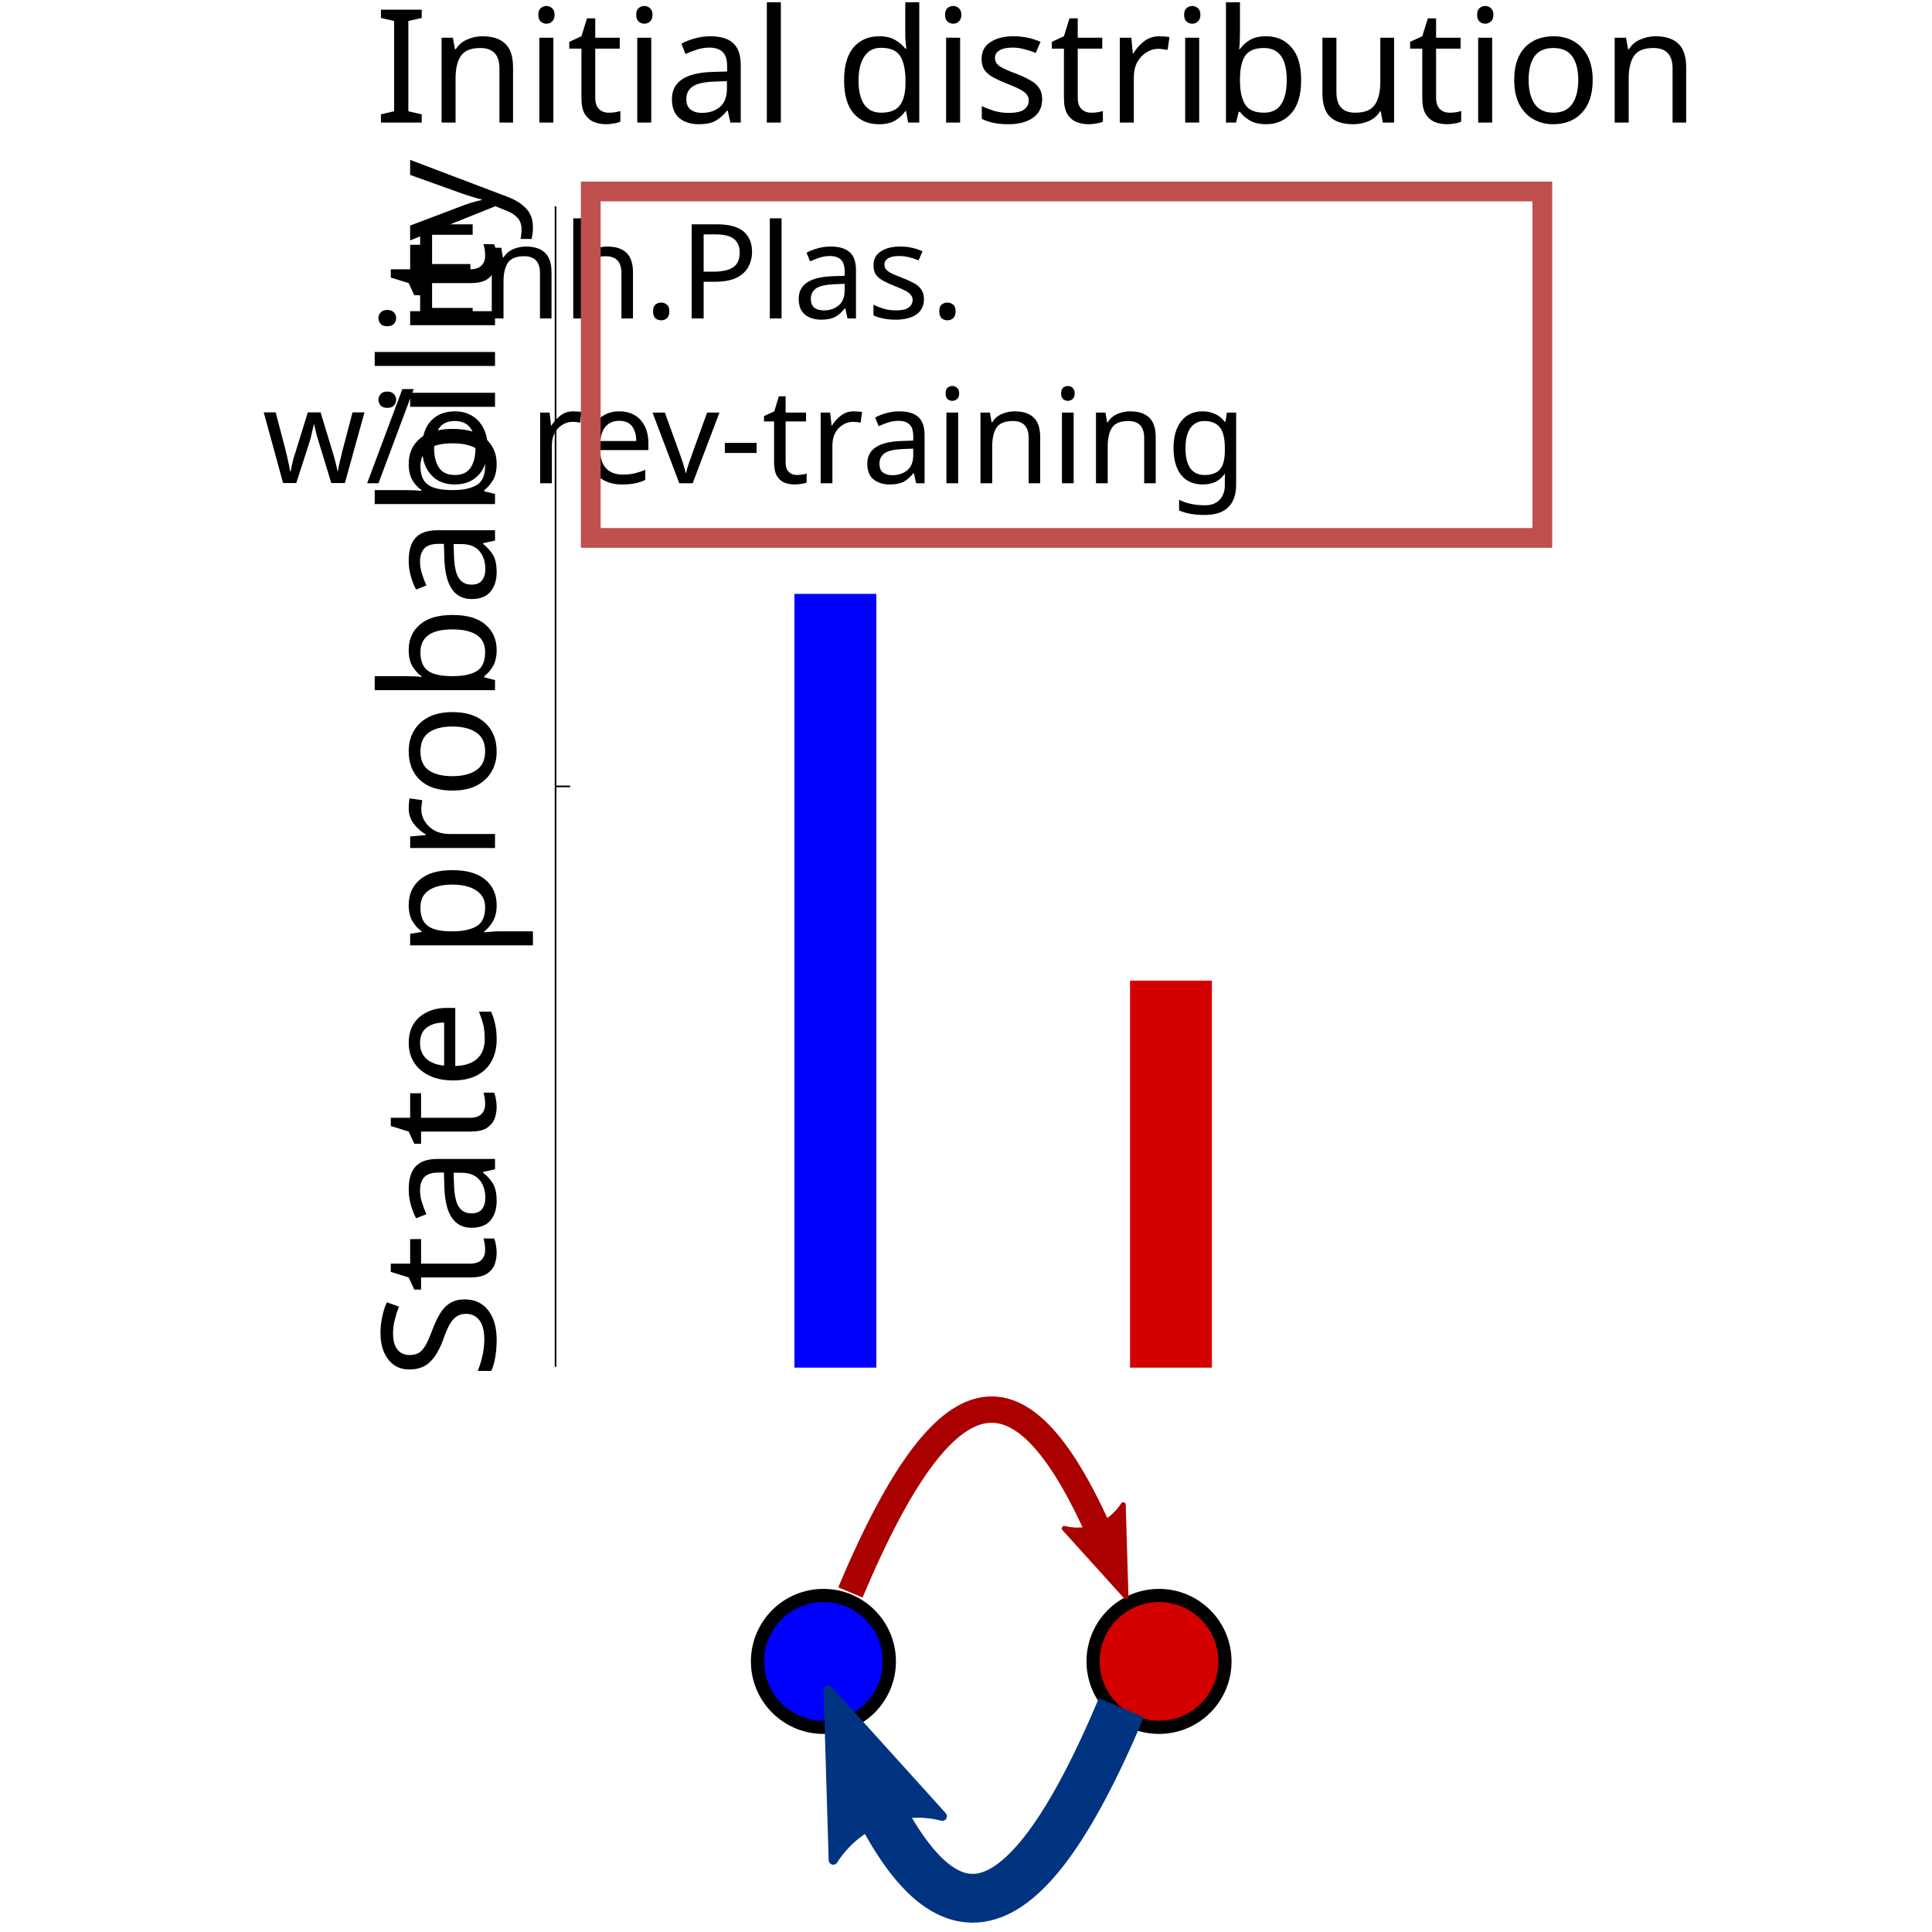
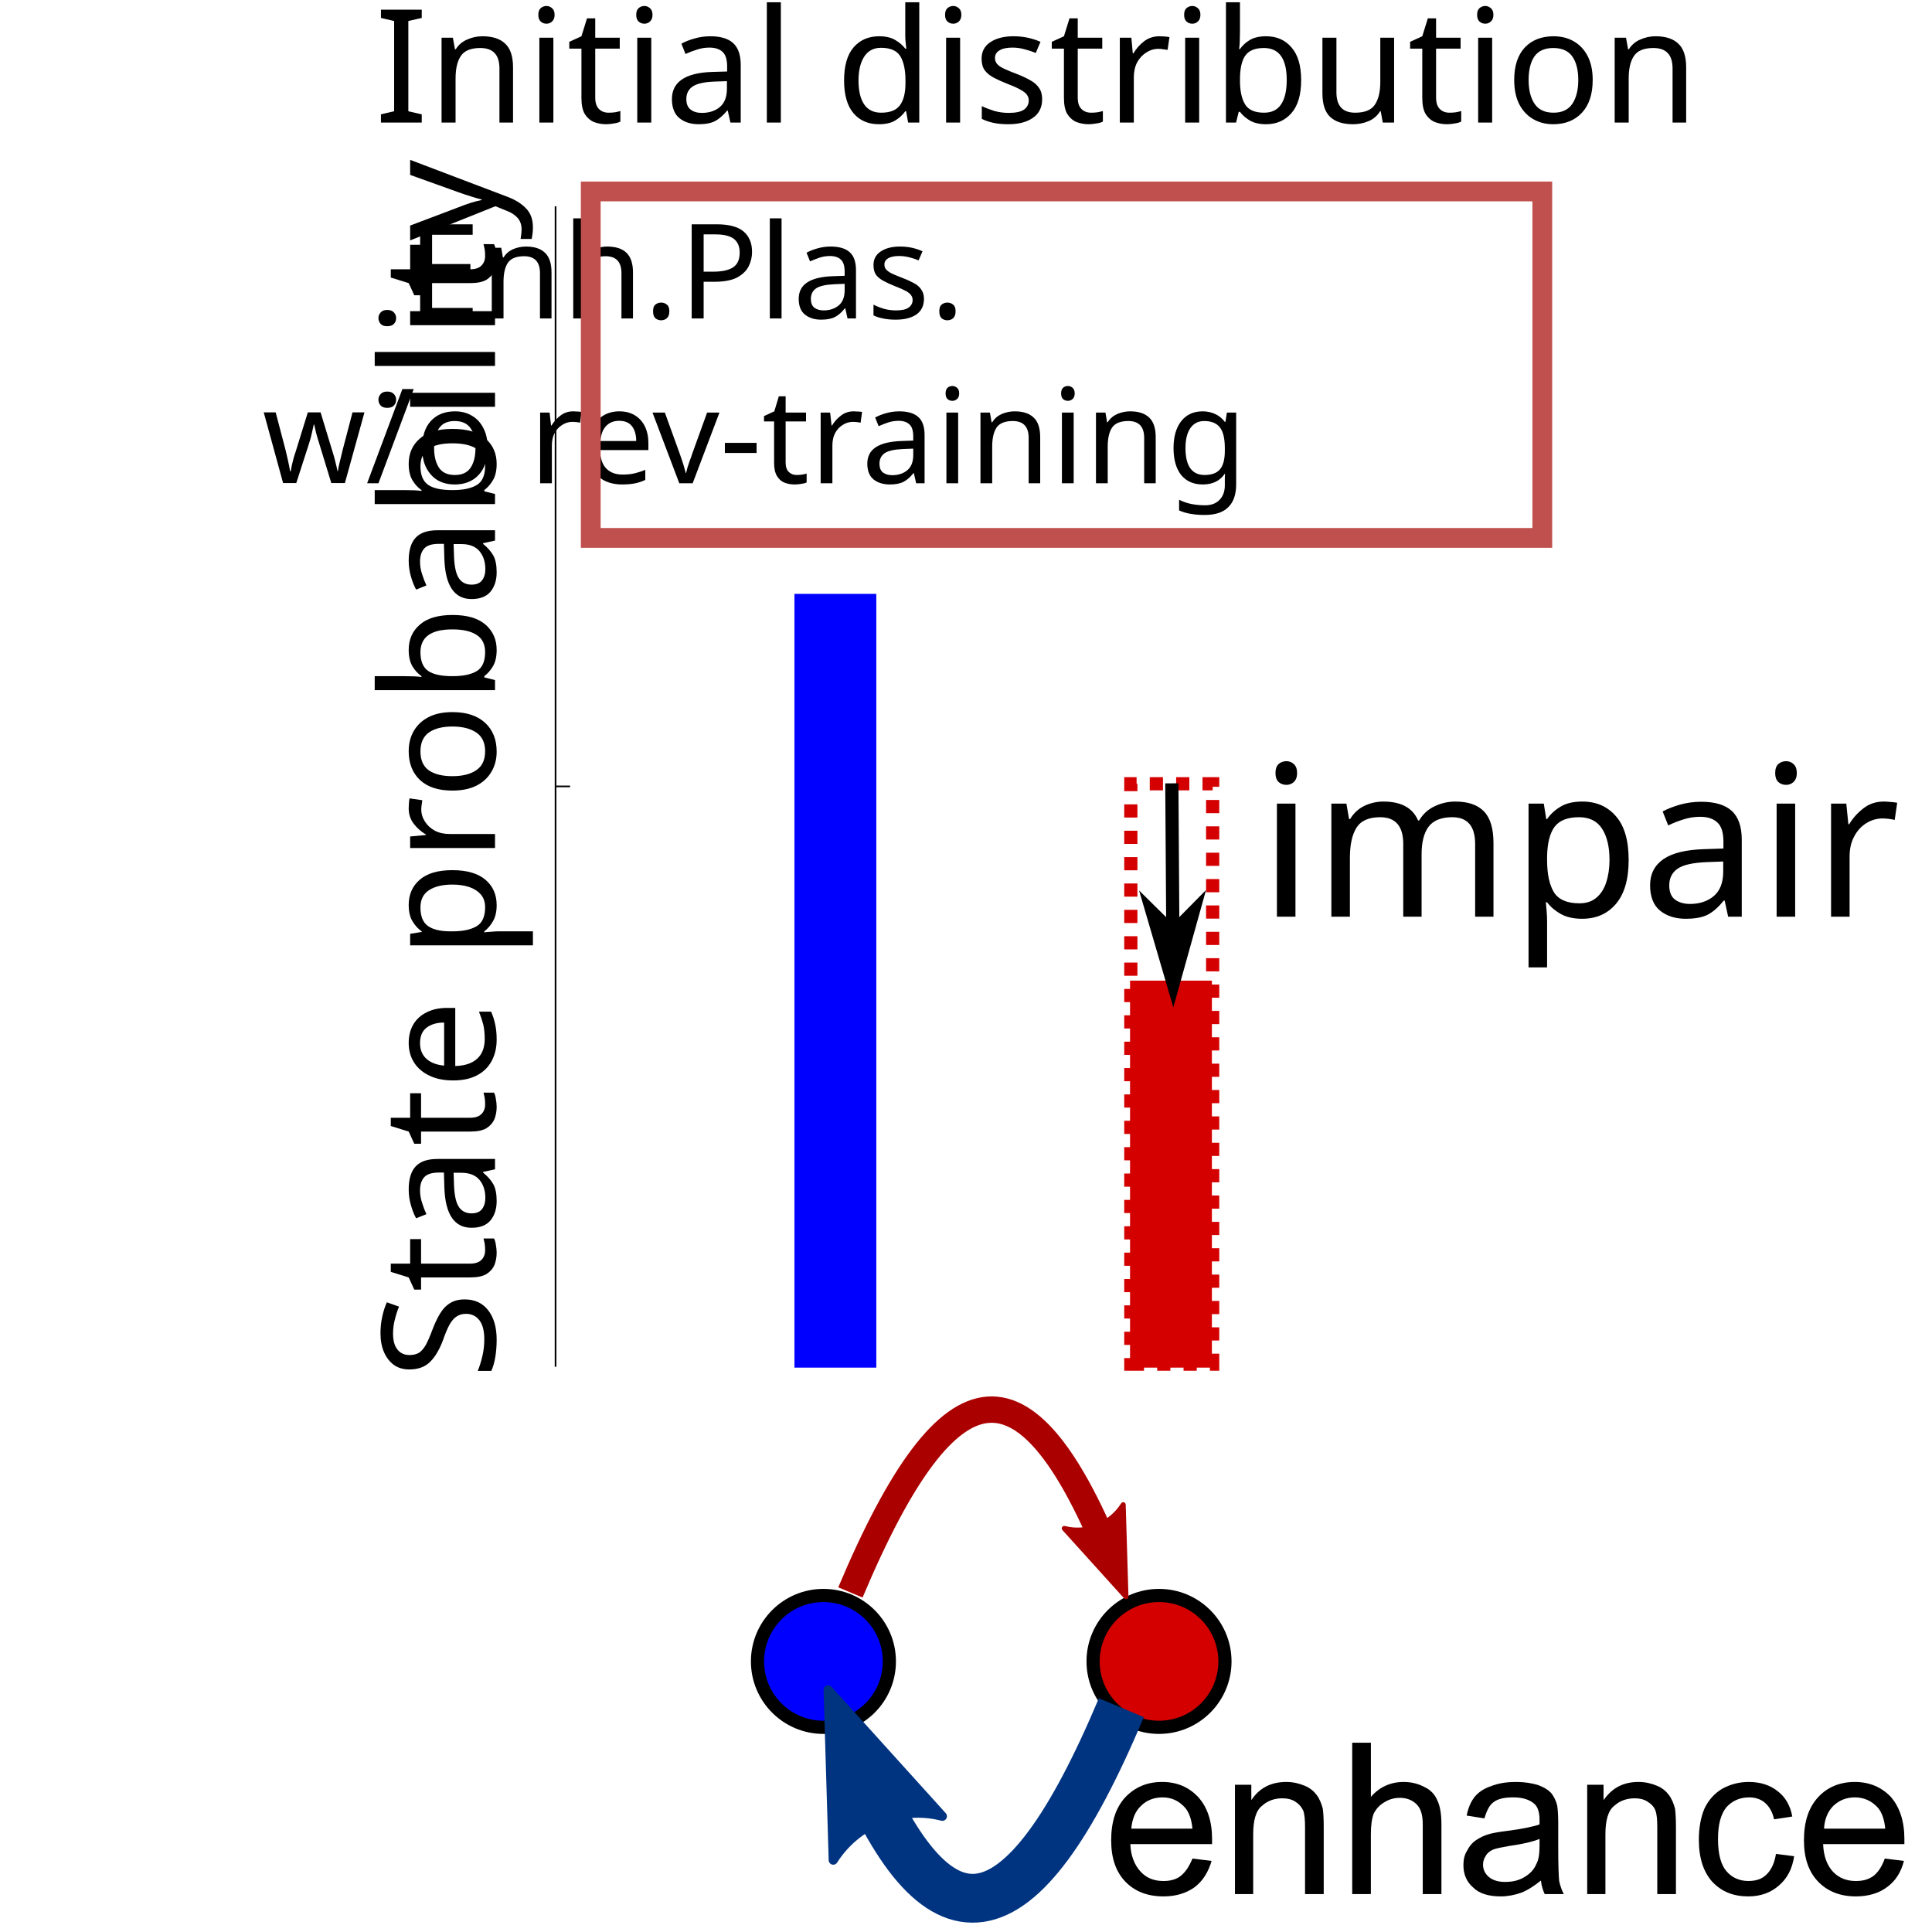
<svg xmlns="http://www.w3.org/2000/svg" width="146.541" height="146.541" id="svg2" version="1.1">
  <defs id="defs4">
    <marker orient="auto" refY="0" refX="0" id="Arrow2Send" style="overflow:visible">
      <path id="path4544" style="font-size:12px;fill-rule:evenodd;stroke-width:0.625;stroke-linejoin:round" d="M 8.719,4.034 -2.207,0.016 8.719,-4.002 c -1.745,2.372 -1.735,5.617 -6e-7,8.035 z" transform="matrix(-0.3,0,0,-0.3,0.69,0)" />
    </marker>
    <marker orient="auto" refY="0" refX="0" id="Arrow2Sstart" style="overflow:visible">
      <path id="path4541" style="font-size:12px;fill-rule:evenodd;stroke-width:0.625;stroke-linejoin:round" d="M 8.719,4.034 -2.207,0.016 8.719,-4.002 c -1.745,2.372 -1.735,5.617 -6e-7,8.035 z" transform="matrix(0.3,0,0,0.3,-0.69,0)" />
    </marker>
    <marker orient="auto" refY="0" refX="0" id="Arrow2Send-4" style="overflow:visible">
      <path id="path4544-5" style="font-size:12px;fill-rule:evenodd;stroke-width:0.625;stroke-linejoin:round" d="M 8.719,4.034 -2.207,0.016 8.719,-4.002 c -1.745,2.372 -1.735,5.617 -6e-7,8.035 z" transform="matrix(-0.3,0,0,-0.3,0.69,0)" />
    </marker>
    <marker orient="auto" refY="0" refX="0" id="Arrow2Send-3" style="overflow:visible">
      <path id="path4544-52" style="font-size:12px;fill-rule:evenodd;stroke-width:0.625;stroke-linejoin:round" d="M 8.719,4.034 -2.207,0.016 8.719,-4.002 c -1.745,2.372 -1.735,5.617 -6e-7,8.035 z" transform="matrix(-0.3,0,0,-0.3,0.69,0)" />
    </marker>
    <marker orient="auto" refY="0" refX="0" id="Arrow2Send-9" style="overflow:visible">
      <path id="path4544-4" style="font-size:12px;fill-rule:evenodd;stroke-width:0.625;stroke-linejoin:round" d="M 8.719,4.034 -2.207,0.016 8.719,-4.002 c -1.745,2.372 -1.735,5.617 -6e-7,8.035 z" transform="matrix(-0.3,0,0,-0.3,0.69,0)" />
    </marker>
    <marker orient="auto" refY="0" refX="0" id="Arrow2Send-0" style="overflow:visible">
      <path id="path4544-59" style="font-size:12px;fill-rule:evenodd;stroke-width:0.625;stroke-linejoin:round" d="M 8.719,4.034 -2.207,0.016 8.719,-4.002 c -1.745,2.372 -1.735,5.617 -6e-7,8.035 z" transform="matrix(-0.3,0,0,-0.3,0.69,0)" />
    </marker>
    <marker orient="auto" refY="0" refX="0" id="Arrow2Send-6" style="overflow:visible">
      <path id="path4544-594" style="font-size:12px;fill-rule:evenodd;stroke-width:0.625;stroke-linejoin:round" d="M 8.719,4.034 -2.207,0.016 8.719,-4.002 c -1.745,2.372 -1.735,5.617 -6e-7,8.035 z" transform="matrix(-0.3,0,0,-0.3,0.69,0)" />
    </marker>
    <marker orient="auto" refY="0" refX="0" id="Arrow2Send-43" style="overflow:visible">
      <path id="path4544-54" style="font-size:12px;fill-rule:evenodd;stroke-width:0.625;stroke-linejoin:round" d="M 8.719,4.034 -2.207,0.016 8.719,-4.002 c -1.745,2.372 -1.735,5.617 -6e-7,8.035 z" transform="matrix(-0.3,0,0,-0.3,0.69,0)" />
    </marker>
    <marker orient="auto" refY="0" refX="0" id="Arrow2Send-41" style="overflow:visible">
      <path id="path4544-6" style="font-size:12px;fill-rule:evenodd;stroke-width:0.625;stroke-linejoin:round" d="M 8.719,4.034 -2.207,0.016 8.719,-4.002 c -1.745,2.372 -1.735,5.617 -6e-7,8.035 z" transform="matrix(-0.3,0,0,-0.3,0.69,0)" />
    </marker>
    <marker orient="auto" refY="0" refX="0" id="Arrow2Send-1" style="overflow:visible">
      <path id="path4544-58" style="font-size:12px;fill-rule:evenodd;stroke-width:0.625;stroke-linejoin:round" d="M 8.719,4.034 -2.207,0.016 8.719,-4.002 c -1.745,2.372 -1.735,5.617 -6e-7,8.035 z" transform="matrix(-0.3,0,0,-0.3,0.69,0)" />
    </marker>
    <marker orient="auto" refY="0" refX="0" id="Arrow2Send-01" style="overflow:visible">
      <path id="path4544-40" style="font-size:12px;fill-rule:evenodd;stroke-width:0.625;stroke-linejoin:round" d="M 8.719,4.034 -2.207,0.016 8.719,-4.002 c -1.745,2.372 -1.735,5.617 -6e-7,8.035 z" transform="matrix(-0.3,0,0,-0.3,0.69,0)" />
    </marker>
    <marker orient="auto" refY="0" refX="0" id="Arrow2Send-91" style="overflow:visible">
      <path id="path4544-7" style="font-size:12px;fill-rule:evenodd;stroke-width:0.625;stroke-linejoin:round" d="M 8.719,4.034 -2.207,0.016 8.719,-4.002 c -1.745,2.372 -1.735,5.617 -6e-7,8.035 z" transform="matrix(-0.3,0,0,-0.3,0.69,0)" />
    </marker>
    <marker orient="auto" refY="0" refX="0" id="Arrow2Send-96" style="overflow:visible">
      <path id="path4544-8" style="font-size:12px;fill-rule:evenodd;stroke-width:0.625;stroke-linejoin:round" d="M 8.719,4.034 -2.207,0.016 8.719,-4.002 c -1.745,2.372 -1.735,5.617 -6e-7,8.035 z" transform="matrix(-0.3,0,0,-0.3,0.69,0)" />
    </marker>
    <marker orient="auto" refY="0" refX="0" id="Arrow2Send-30" style="overflow:visible">
      <path id="path4544-2" style="font-size:12px;fill-rule:evenodd;stroke-width:0.625;stroke-linejoin:round" d="M 8.719,4.034 -2.207,0.016 8.719,-4.002 c -1.745,2.372 -1.735,5.617 -6e-7,8.035 z" transform="matrix(-0.3,0,0,-0.3,0.69,0)" />
    </marker>
    <marker orient="auto" refY="0" refX="0" id="Arrow2Send-92" style="overflow:visible">
      <path id="path4544-24" style="font-size:12px;fill-rule:evenodd;stroke-width:0.625;stroke-linejoin:round" d="M 8.719,4.034 -2.207,0.016 8.719,-4.002 c -1.745,2.372 -1.735,5.617 -6e-7,8.035 z" transform="matrix(-0.3,0,0,-0.3,0.69,0)" />
    </marker>
    <marker orient="auto" refY="0" refX="0" id="Arrow2Send-8" style="overflow:visible">
      <path id="path4544-72" style="font-size:12px;fill-rule:evenodd;stroke-width:0.625;stroke-linejoin:round" d="M 8.719,4.034 -2.207,0.016 8.719,-4.002 c -1.745,2.372 -1.735,5.617 -6e-7,8.035 z" transform="matrix(-0.3,0,0,-0.3,0.69,0)" />
    </marker>
    <marker orient="auto" refY="0" refX="0" id="Arrow2Send-34" style="overflow:visible">
      <path id="path4544-3" style="font-size:12px;fill-rule:evenodd;stroke-width:0.625;stroke-linejoin:round" d="M 8.719,4.034 -2.207,0.016 8.719,-4.002 c -1.745,2.372 -1.735,5.617 -6e-7,8.035 z" transform="matrix(-0.3,0,0,-0.3,0.69,0)" />
    </marker>
    <marker orient="auto" refY="0" refX="0" id="Arrow2Send-32" style="overflow:visible">
      <path id="path4544-76" style="font-size:12px;fill-rule:evenodd;stroke-width:0.625;stroke-linejoin:round" d="M 8.719,4.034 -2.207,0.016 8.719,-4.002 c -1.745,2.372 -1.735,5.617 -6e-7,8.035 z" transform="matrix(-0.3,0,0,-0.3,0.69,0)" />
    </marker>
    <marker orient="auto" refY="0" refX="0" id="Arrow2Send-36" style="overflow:visible">
      <path id="path4544-9" style="font-size:12px;fill-rule:evenodd;stroke-width:0.625;stroke-linejoin:round" d="M 8.719,4.034 -2.207,0.016 8.719,-4.002 c -1.745,2.372 -1.735,5.617 -6e-7,8.035 z" transform="matrix(-0.3,0,0,-0.3,0.69,0)" />
    </marker>
    <marker orient="auto" refY="0" refX="0" id="Arrow2Send-33" style="overflow:visible">
      <path id="path4544-0" style="font-size:12px;fill-rule:evenodd;stroke-width:0.625;stroke-linejoin:round" d="M 8.719,4.034 -2.207,0.016 8.719,-4.002 c -1.745,2.372 -1.735,5.617 -6e-7,8.035 z" transform="matrix(-0.3,0,0,-0.3,0.69,0)" />
    </marker>
    <marker orient="auto" refY="0" refX="0" id="Arrow2Sendu" style="overflow:visible">
      <path id="path3966" style="font-size:12px;fill:#800000;fill-rule:evenodd;stroke:#800000;stroke-width:0.625;stroke-linejoin:round" d="M 8.719,4.034 -2.207,0.016 8.719,-4.002 c -1.745,2.372 -1.735,5.617 -6e-7,8.035 z" transform="matrix(-0.3,0,0,-0.3,0.69,0)" />
    </marker>
    <marker orient="auto" refY="0" refX="0" id="Arrow2SenduU" style="overflow:visible">
      <path id="path4080" style="font-size:12px;fill:#0000aa;fill-rule:evenodd;stroke:#0000aa;stroke-width:0.625;stroke-linejoin:round" d="M 8.719,4.034 -2.207,0.016 8.719,-4.002 c -1.745,2.372 -1.735,5.617 -6e-7,8.035 z" transform="matrix(-0.3,0,0,-0.3,0.69,0)" />
    </marker>
    <marker orient="auto" refY="0" refX="0" id="Arrow2SenduU0" style="overflow:visible">
      <path id="path4195" style="font-size:12px;fill:#003380;fill-rule:evenodd;stroke:#003380;stroke-width:0.625;stroke-linejoin:round" d="M 8.719,4.034 -2.207,0.016 8.719,-4.002 c -1.745,2.372 -1.735,5.617 -6e-7,8.035 z" transform="matrix(-0.3,0,0,-0.3,0.69,0)" />
    </marker>
    <marker orient="auto" refY="0" refX="0" id="Arrow2SenduM" style="overflow:visible">
      <path id="path4314" style="font-size:12px;fill:#aa0000;fill-rule:evenodd;stroke:#aa0000;stroke-width:0.625;stroke-linejoin:round" d="M 8.719,4.034 -2.207,0.016 8.719,-4.002 c -1.745,2.372 -1.735,5.617 -6e-7,8.035 z" transform="matrix(-0.3,0,0,-0.3,0.69,0)" />
    </marker>
    <marker orient="auto" refY="0" refX="0" id="Arrow2Send-33Jk" style="overflow:visible">
      <path id="path5285" style="font-size:12px;fill:#008000;fill-rule:evenodd;stroke:#008000;stroke-width:0.625;stroke-linejoin:round" d="M 8.719,4.034 -2.207,0.016 8.719,-4.002 c -1.745,2.372 -1.735,5.617 -6e-7,8.035 z" transform="matrix(-0.3,0,0,-0.3,0.69,0)" />
    </marker>
    <marker orient="auto" refY="0" refX="0" id="Arrow2Send-33V0" style="overflow:visible">
      <path id="path5294" style="font-size:12px;fill:#008000;fill-rule:evenodd;stroke:#008000;stroke-width:0.625;stroke-linejoin:round" d="M 8.719,4.034 -2.207,0.016 8.719,-4.002 c -1.745,2.372 -1.735,5.617 -6e-7,8.035 z" transform="matrix(-0.3,0,0,-0.3,0.69,0)" />
    </marker>
    <marker orient="auto" refY="0" refX="0" id="Arrow2Send-33d2" style="overflow:visible">
      <path id="path5288" style="font-size:12px;fill:#008000;fill-rule:evenodd;stroke:#008000;stroke-width:0.625;stroke-linejoin:round" d="M 8.719,4.034 -2.207,0.016 8.719,-4.002 c -1.745,2.372 -1.735,5.617 -6e-7,8.035 z" transform="matrix(-0.3,0,0,-0.3,0.69,0)" />
    </marker>
    <marker orient="auto" refY="0" refX="0" id="Arrow2Send-337r" style="overflow:visible">
      <path id="path5291" style="font-size:12px;fill:#008000;fill-rule:evenodd;stroke:#008000;stroke-width:0.625;stroke-linejoin:round" d="M 8.719,4.034 -2.207,0.016 8.719,-4.002 c -1.745,2.372 -1.735,5.617 -6e-7,8.035 z" transform="matrix(-0.3,0,0,-0.3,0.69,0)" />
    </marker>
+     <marker orient="auto" refY="0" refX="0" id="Arrow1Mend" style="overflow:visible">
+       <path id="path4020" d="M 0,0 5,-5 -12.5,0 5,5 0,0 z" style="fill-rule:evenodd;stroke:#000000;stroke-width:1pt" transform="matrix(-0.4,0,0,-0.4,-4,0)" />
+     </marker>
  </defs>
  <g id="layer1" transform="translate(-164.5527,-315.6711)">
    <text xml:space="preserve" style="font-size:16px;font-style:normal;font-weight:normal;line-height:125%;letter-spacing:0px;word-spacing:0px;fill:#000000;fill-opacity:1;stroke:none;font-family:Sans" x="182.416" y="386.919" id="text3119">
      <tspan id="tspan3121" x="182.416" y="386.919" />
    </text>
    <g id="g3108" transform="translate(-1.166088,0)">
      <g transform="translate(-0.6211472,0)" id="g3092">
        <path id="path130" style="fill:none;stroke:#000000;stroke-width:0.125;stroke-linecap:butt;stroke-linejoin:round;stroke-miterlimit:10;stroke-opacity:1;stroke-dasharray:none" d="m 208.478,375.321 1.104,0" />
        <path id="path156" style="fill:none;stroke:#000000;stroke-width:0.125;stroke-linecap:butt;stroke-linejoin:round;stroke-miterlimit:10;stroke-opacity:1;stroke-dasharray:none" d="m 208.478,419.342 0,-88.021" />
        <path transform="matrix(-1,0,0,1,439.2508,94.32551)" style="fill:#d40000;stroke:#000000;stroke-width:1;stroke-linecap:round;stroke-linejoin:round;stroke-miterlimit:4;stroke-dasharray:none;stroke-dashoffset:0" id="path2994-3-2-9" d="m 190,347.362 c 0,2.761 -2.239,5 -5,5 -2.761,0 -5,-2.239 -5,-5 0,-2.761 2.239,-5 5,-5 2.761,0 5,2.239 5,5 z" />
        <path transform="matrix(-1,0,0,1,413.7962,94.32551)" style="fill:#0000ff;stroke:#000000;stroke-width:1;stroke-linecap:round;stroke-linejoin:round;stroke-miterlimit:4;stroke-dasharray:none;stroke-dashoffset:0" id="path2994-5" d="m 190,347.362 c 0,2.761 -2.239,5 -5,5 -2.761,0 -5,-2.239 -5,-5 0,-2.761 2.239,-5 5,-5 2.761,0 5,2.239 5,5 z" />
        <path style="fill:none;stroke:#003380;stroke-width:3.7;stroke-linecap:butt;stroke-linejoin:miter;stroke-miterlimit:4;stroke-opacity:1;stroke-dasharray:none;stroke-dashoffset:0;marker-end:url(#Arrow2SenduU0)" d="m 251.393,445.2 c -7.696,18.279 -14.013,19.051 -20.356,3.28" id="path5894-5-1-9" />
        <path style="fill:none;stroke:#aa0000;stroke-width:2;stroke-linecap:butt;stroke-linejoin:miter;stroke-miterlimit:4;stroke-opacity:1;stroke-dasharray:none;marker-end:url(#Arrow2SenduM)" d="m 230.843,436.457 c 7.696,-18.279 13.542,-17.952 19.885,-2.18" id="path5894-5-8" />
        <path d="m 226.599,419.405 6.208,0 0,-58.688 -6.208,0 0,58.688 z" style="fill:#0000ff;fill-opacity:1;fill-rule:evenodd;stroke:none" id="path174" />
        <path d="m 252.053,419.405 6.208,0 0,-29.354 -6.208,0 0,29.354 z" style="fill:#d40000;fill-opacity:1;fill-rule:evenodd;stroke:none" id="path178" />
        <text xml:space="preserve" style="font-size:20px;font-style:normal;font-weight:normal;text-align:center;line-height:125%;letter-spacing:0px;word-spacing:0px;text-anchor:middle;fill:#000000;fill-opacity:1;stroke:none;font-family:Sans" x="246.995" y="339.824" id="text2993-8">
          <tspan id="tspan2995-2" x="246.995" y="339.824" style="font-size:10px;font-weight:normal;-inkscape-font-specification:Sans">Enh.Plas.</tspan>
          <tspan x="246.995" y="352.324" id="tspan2997-4" style="font-size:10px;font-weight:normal;-inkscape-font-specification:Sans">w/o rev-training</tspan>
        </text>
        <rect style="fill:none;stroke:#c0504d;stroke-width:1.5;stroke-miterlimit:4;stroke-opacity:1;stroke-dasharray:none" id="rect3057" width="72.175" height="26.278" x="211.148" y="330.193" />
        <text xml:space="preserve" style="font-size:40px;font-style:normal;font-weight:normal;line-height:125%;letter-spacing:0px;word-spacing:0px;fill:#000000;fill-opacity:1;stroke:none;font-family:Sans" x="-420.26" y="203.885" id="text3123" transform="matrix(0,-1,1,0,0,0)">
          <tspan id="tspan3125" x="-420.26" y="203.885" style="font-size:12px">State probability</tspan>
        </text>
      </g>
      <text id="text3123-1" y="324.969" x="194.127" style="font-size:40px;font-style:normal;font-weight:normal;line-height:125%;letter-spacing:0px;word-spacing:0px;fill:#000000;fill-opacity:1;stroke:none;font-family:Sans" xml:space="preserve">
        <tspan style="font-size:12px" y="324.969" x="194.127" id="tspan3125-7">Initial distribution</tspan>
      </text>
    </g>
    <rect style="fill:none;stroke:none" id="rect3066" width="146.541" height="146.541" x="164.553" y="315.671" />
+     <path d="m 250.325,419.14 6.208,0 0,-44.021 -6.208,0 0,44.021 z" style="fill:none;stroke:#d40000;stroke-width:1;stroke-miterlimit:4;stroke-dasharray:1, 1;stroke-dashoffset:0" id="path170" />
+     <path style="fill:none;stroke:#000000;stroke-width:1px;stroke-linecap:butt;stroke-linejoin:miter;stroke-opacity:1;marker-end:url(#Arrow1Mend)" d="m 253.436,375.087 0.1,15.024" id="path4005" />
+     <text xml:space="preserve" style="font-size:40px;font-style:normal;font-weight:normal;line-height:125%;letter-spacing:0px;word-spacing:0px;fill:#000000;fill-opacity:1;stroke:none;font-family:Sans" x="260.046" y="385.204" id="text4749">
+       <tspan id="tspan4751" x="260.046" y="385.204" style="font-size:16px">impair</tspan>
+     </text>
+     <g id="g3082" transform="translate(248.8343,447.8549)">
+       <path id="path3084" d="M 6.165,8.787 7.618,8.965 C 7.37,9.815 6.945,10.488 6.343,10.949 5.705,11.409 4.925,11.657 3.969,11.657 2.728,11.657 1.772,11.268 1.063,10.524 0.354,9.78 0,8.752 0,7.406 0,5.988 0.354,4.925 1.063,4.146 1.807,3.366 2.728,2.976 3.862,2.976 c 1.134,0 2.02,0.39 2.728,1.134 0.709,0.78 1.063,1.843 1.063,3.189 0,0.106 0,0.213 0,0.39 l -6.201,0 c 0.035,0.886 0.319,1.594 0.78,2.091 0.461,0.496 1.028,0.709 1.736,0.709 0.496,0 0.957,-0.106 1.311,-0.39 C 5.634,9.815 5.917,9.39 6.165,8.787 z M 1.524,6.52 l 4.642,0 C 6.094,5.811 5.917,5.315 5.634,4.961 5.173,4.429 4.606,4.146 3.898,4.146 c -0.638,0 -1.205,0.213 -1.63,0.638 C 1.807,5.209 1.594,5.811 1.524,6.52 z" style="fill:#000000;fill-opacity:1;fill-rule:nonzero;stroke:none" />
+       <path id="path3086" d="m 9.39,11.48 0,-8.291 1.24,0 0,1.169 c 0.602,-0.921 1.488,-1.382 2.657,-1.382 0.496,0 0.957,0.106 1.382,0.283 0.425,0.177 0.709,0.425 0.921,0.709 0.213,0.283 0.354,0.638 0.461,1.028 0.035,0.248 0.071,0.709 0.071,1.382 l 0,5.102 -1.417,0 0,-5.067 c 0,-0.567 -0.035,-0.992 -0.142,-1.276 C 14.421,4.854 14.244,4.642 13.961,4.465 13.677,4.287 13.358,4.217 12.969,4.217 c -0.567,0 -1.098,0.177 -1.524,0.567 -0.461,0.354 -0.673,1.098 -0.673,2.161 l 0,4.535 z" style="fill:#000000;fill-opacity:1;fill-rule:nonzero;stroke:none" />
+       <path id="path3088" d="m 18.283,11.48 0,-11.48 1.417,0 0,4.11 c 0.638,-0.744 1.488,-1.134 2.48,-1.134 0.602,0 1.134,0.142 1.594,0.39 0.461,0.213 0.78,0.567 0.957,0.992 0.213,0.425 0.319,1.028 0.319,1.843 l 0,5.28 -1.417,0 0,-5.28 c 0,-0.709 -0.142,-1.205 -0.461,-1.524 -0.319,-0.319 -0.744,-0.496 -1.276,-0.496 -0.425,0 -0.815,0.106 -1.205,0.354 -0.354,0.213 -0.602,0.496 -0.78,0.85 -0.142,0.39 -0.213,0.886 -0.213,1.559 l 0,4.535 z" style="fill:#000000;fill-opacity:1;fill-rule:nonzero;stroke:none" />
+       <path id="path3090" d="m 32.598,10.453 c -0.531,0.425 -1.028,0.744 -1.488,0.921 -0.496,0.177 -1.028,0.283 -1.559,0.283 -0.921,0 -1.63,-0.213 -2.091,-0.673 C 26.965,10.559 26.717,9.992 26.717,9.283 26.717,8.894 26.787,8.504 27,8.185 27.177,7.831 27.425,7.547 27.709,7.37 28.028,7.157 28.346,7.016 28.736,6.909 c 0.283,-0.071 0.673,-0.142 1.24,-0.213 1.134,-0.142 1.984,-0.319 2.516,-0.496 0,-0.177 0,-0.319 0,-0.354 0,-0.567 -0.142,-0.992 -0.39,-1.205 -0.354,-0.319 -0.886,-0.496 -1.594,-0.496 -0.673,0 -1.169,0.106 -1.488,0.354 -0.319,0.213 -0.531,0.638 -0.709,1.24 L 26.965,5.528 c 0.106,-0.567 0.319,-1.063 0.602,-1.417 0.283,-0.354 0.709,-0.638 1.24,-0.815 0.531,-0.213 1.169,-0.319 1.878,-0.319 0.709,0 1.311,0.106 1.736,0.248 0.461,0.177 0.78,0.39 0.992,0.638 0.177,0.248 0.354,0.567 0.425,0.957 0.035,0.248 0.071,0.673 0.071,1.311 l 0,1.878 c 0,1.276 0.035,2.126 0.071,2.48 0.071,0.319 0.177,0.673 0.354,0.992 l -1.453,0 C 32.74,11.161 32.634,10.843 32.598,10.453 z M 32.492,7.299 C 31.961,7.512 31.217,7.689 30.189,7.831 29.622,7.937 29.197,8.008 28.949,8.114 28.736,8.22 28.524,8.362 28.417,8.575 28.276,8.787 28.205,9 28.205,9.248 c 0,0.354 0.142,0.673 0.425,0.921 0.283,0.248 0.709,0.39 1.24,0.39 0.567,0 1.028,-0.106 1.453,-0.354 0.425,-0.248 0.744,-0.567 0.921,-0.992 0.177,-0.319 0.248,-0.78 0.248,-1.382 z" style="fill:#000000;fill-opacity:1;fill-rule:nonzero;stroke:none" />
+       <path id="path3092" d="m 36.106,11.48 0,-8.291 1.24,0 0,1.169 c 0.638,-0.921 1.488,-1.382 2.657,-1.382 0.496,0 0.957,0.106 1.382,0.283 0.425,0.177 0.709,0.425 0.921,0.709 0.213,0.283 0.354,0.638 0.461,1.028 0.035,0.248 0.071,0.709 0.071,1.382 l 0,5.102 -1.417,0 0,-5.067 c 0,-0.567 -0.035,-0.992 -0.142,-1.276 C 41.173,4.854 40.961,4.642 40.677,4.465 40.394,4.287 40.075,4.217 39.72,4.217 c -0.602,0 -1.134,0.177 -1.559,0.567 -0.461,0.354 -0.673,1.098 -0.673,2.161 l 0,4.535 z" style="fill:#000000;fill-opacity:1;fill-rule:nonzero;stroke:none" />
+       <path id="path3094" d="m 50.421,8.433 1.382,0.177 c -0.142,0.957 -0.531,1.701 -1.169,2.232 -0.602,0.531 -1.382,0.815 -2.303,0.815 -1.134,0 -2.02,-0.354 -2.728,-1.098 -0.673,-0.744 -1.028,-1.807 -1.028,-3.189 0,-0.921 0.142,-1.701 0.425,-2.374 0.319,-0.673 0.78,-1.169 1.382,-1.524 0.602,-0.319 1.24,-0.496 1.984,-0.496 0.886,0 1.63,0.248 2.197,0.709 0.567,0.425 0.957,1.098 1.098,1.913 l -1.382,0.213 C 50.173,5.28 49.925,4.854 49.606,4.571 49.287,4.287 48.862,4.146 48.402,4.146 c -0.709,0 -1.276,0.248 -1.736,0.744 -0.425,0.531 -0.638,1.311 -0.638,2.409 0,1.134 0.213,1.949 0.638,2.445 0.425,0.496 0.992,0.744 1.665,0.744 0.567,0 1.028,-0.142 1.382,-0.496 0.354,-0.354 0.602,-0.85 0.709,-1.559 z" style="fill:#000000;fill-opacity:1;fill-rule:nonzero;stroke:none" />
+       <path id="path3096" d="m 58.677,8.787 1.453,0.177 c -0.213,0.85 -0.638,1.524 -1.276,1.984 -0.602,0.461 -1.417,0.709 -2.374,0.709 -1.205,0 -2.161,-0.39 -2.87,-1.134 -0.709,-0.744 -1.063,-1.772 -1.063,-3.118 0,-1.417 0.354,-2.48 1.063,-3.26 0.709,-0.78 1.665,-1.169 2.799,-1.169 1.098,0 2.02,0.39 2.728,1.134 0.673,0.78 1.028,1.843 1.028,3.189 0,0.106 0,0.213 0,0.39 l -6.165,0 c 0.035,0.886 0.283,1.594 0.744,2.091 0.461,0.496 1.063,0.709 1.736,0.709 0.531,0 0.957,-0.106 1.346,-0.39 0.354,-0.283 0.638,-0.709 0.85,-1.311 z m -4.606,-2.268 4.642,0 C 58.642,5.811 58.465,5.315 58.181,4.961 57.72,4.429 57.118,4.146 56.409,4.146 c -0.638,0 -1.169,0.213 -1.63,0.638 -0.425,0.425 -0.673,1.028 -0.709,1.736 z" style="fill:#000000;fill-opacity:1;fill-rule:nonzero;stroke:none" />
+     </g>
  </g>
</svg>
